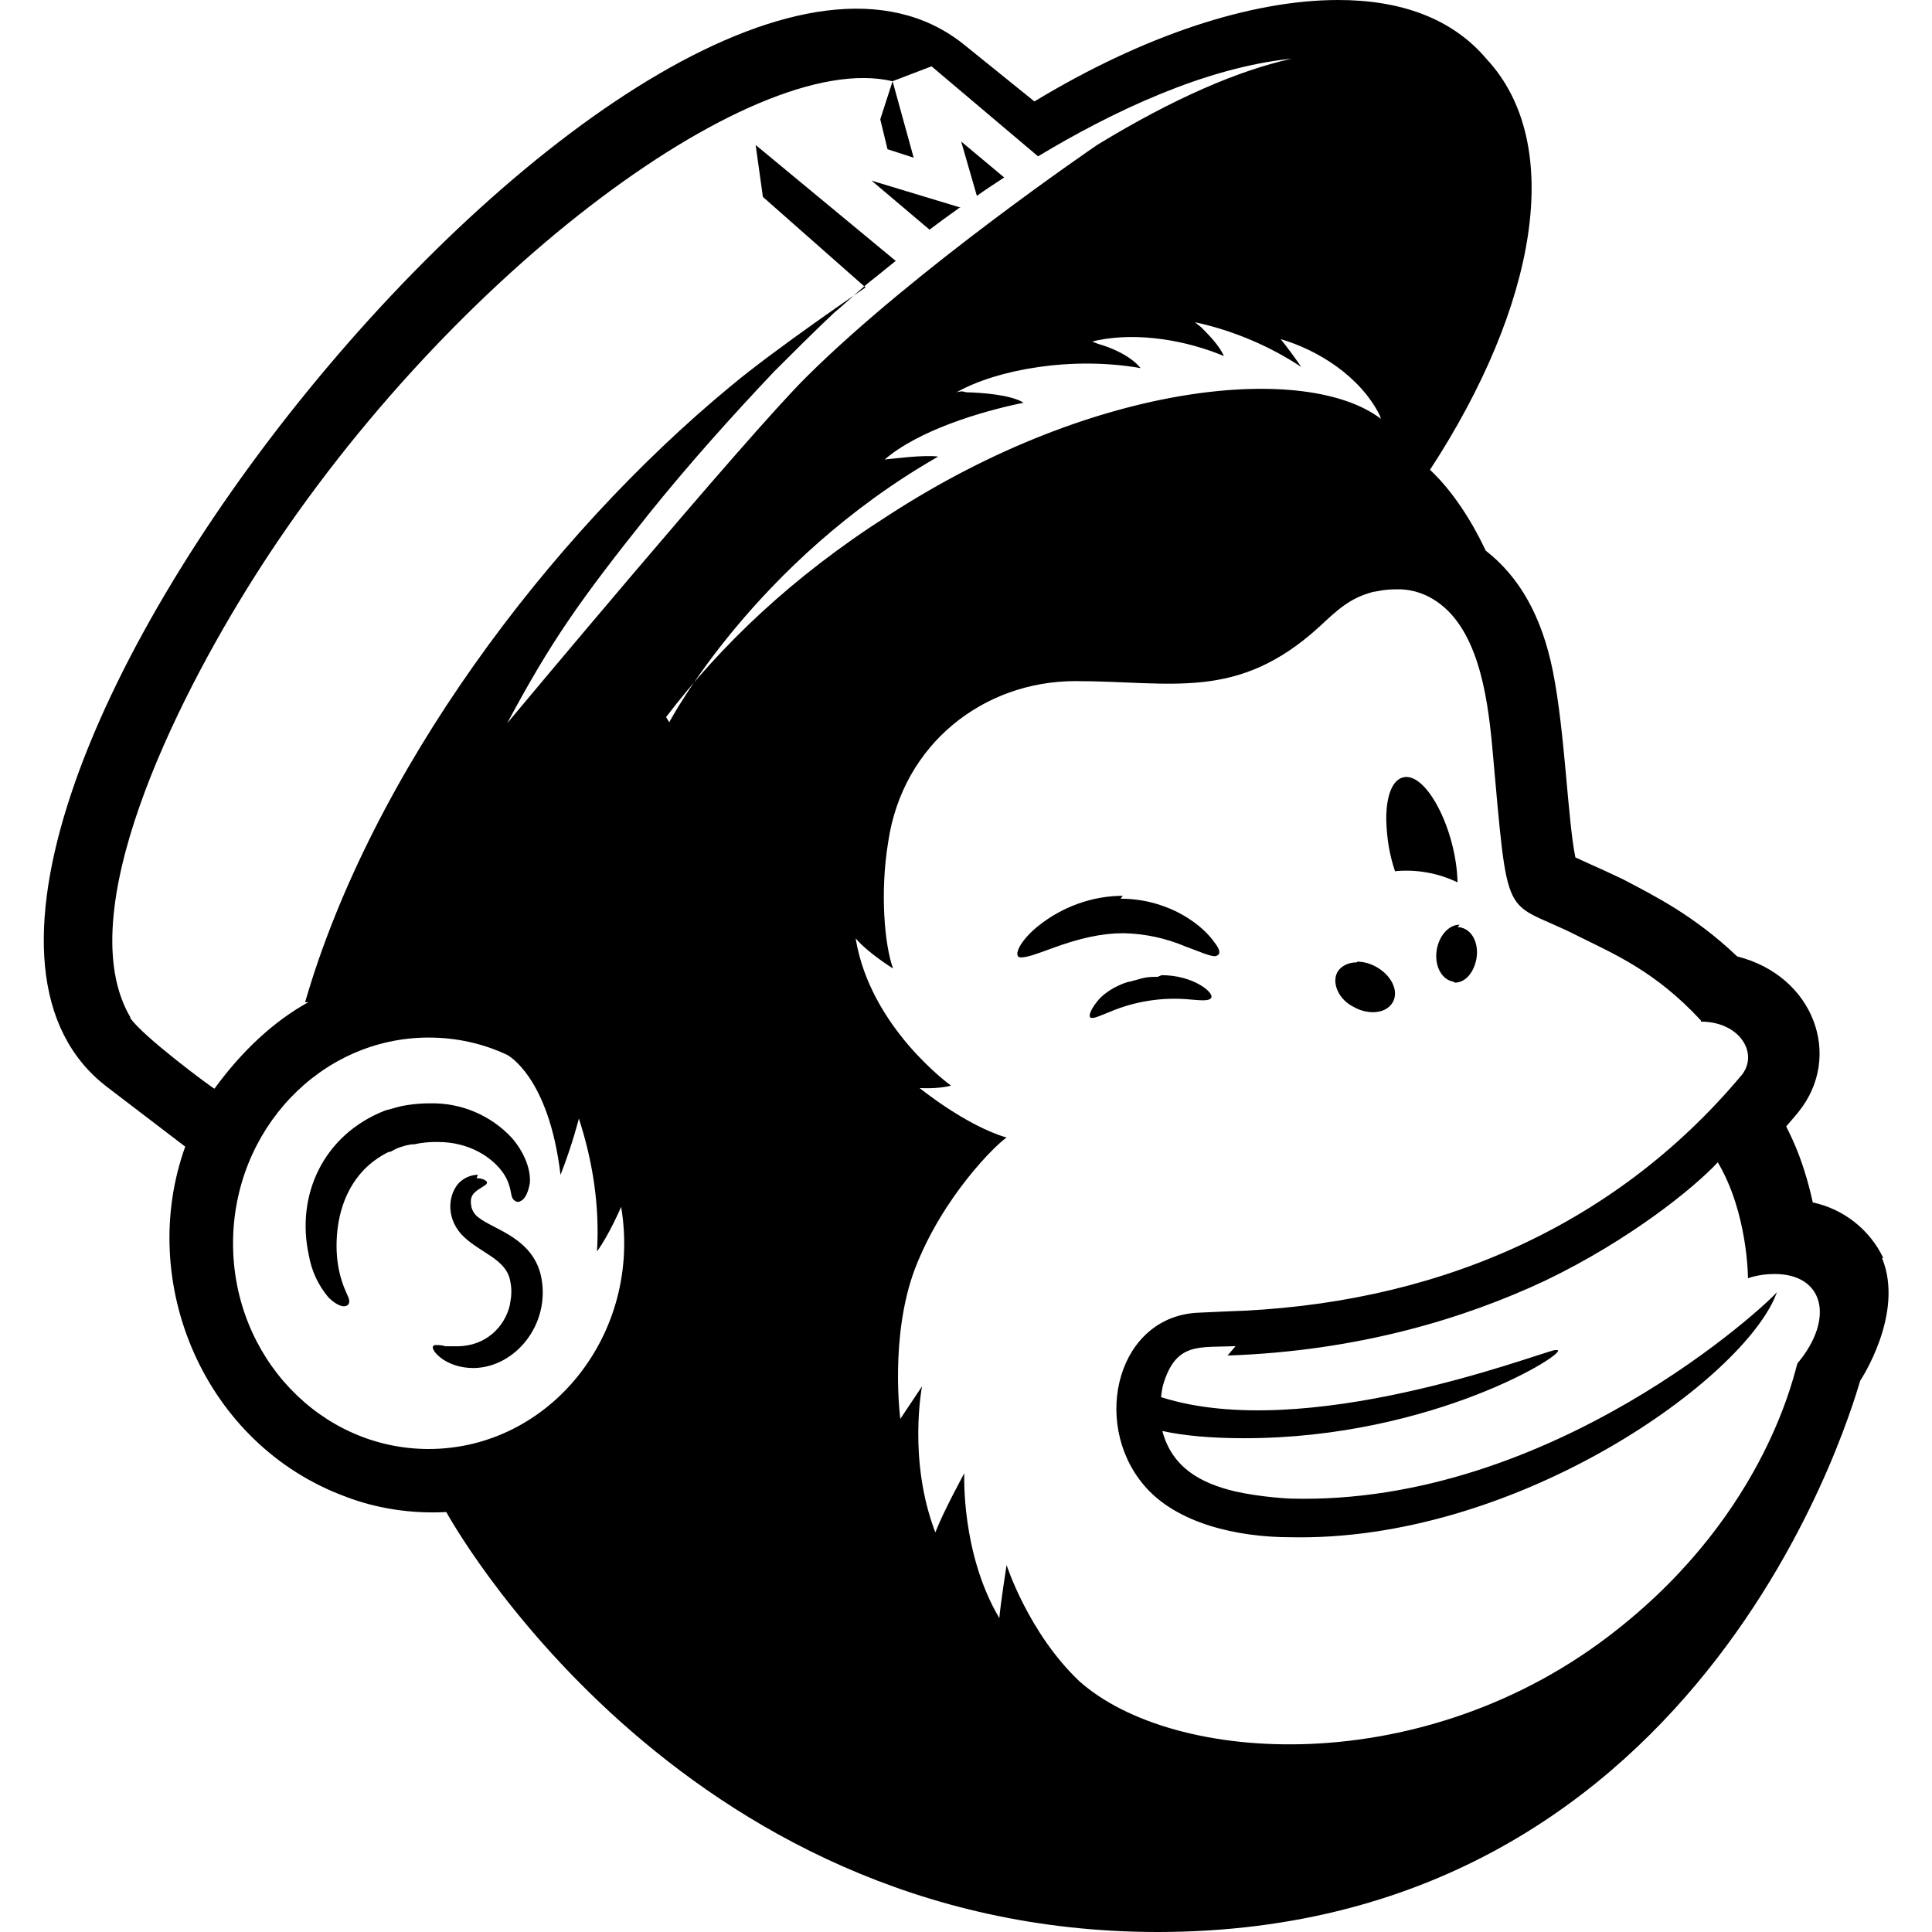
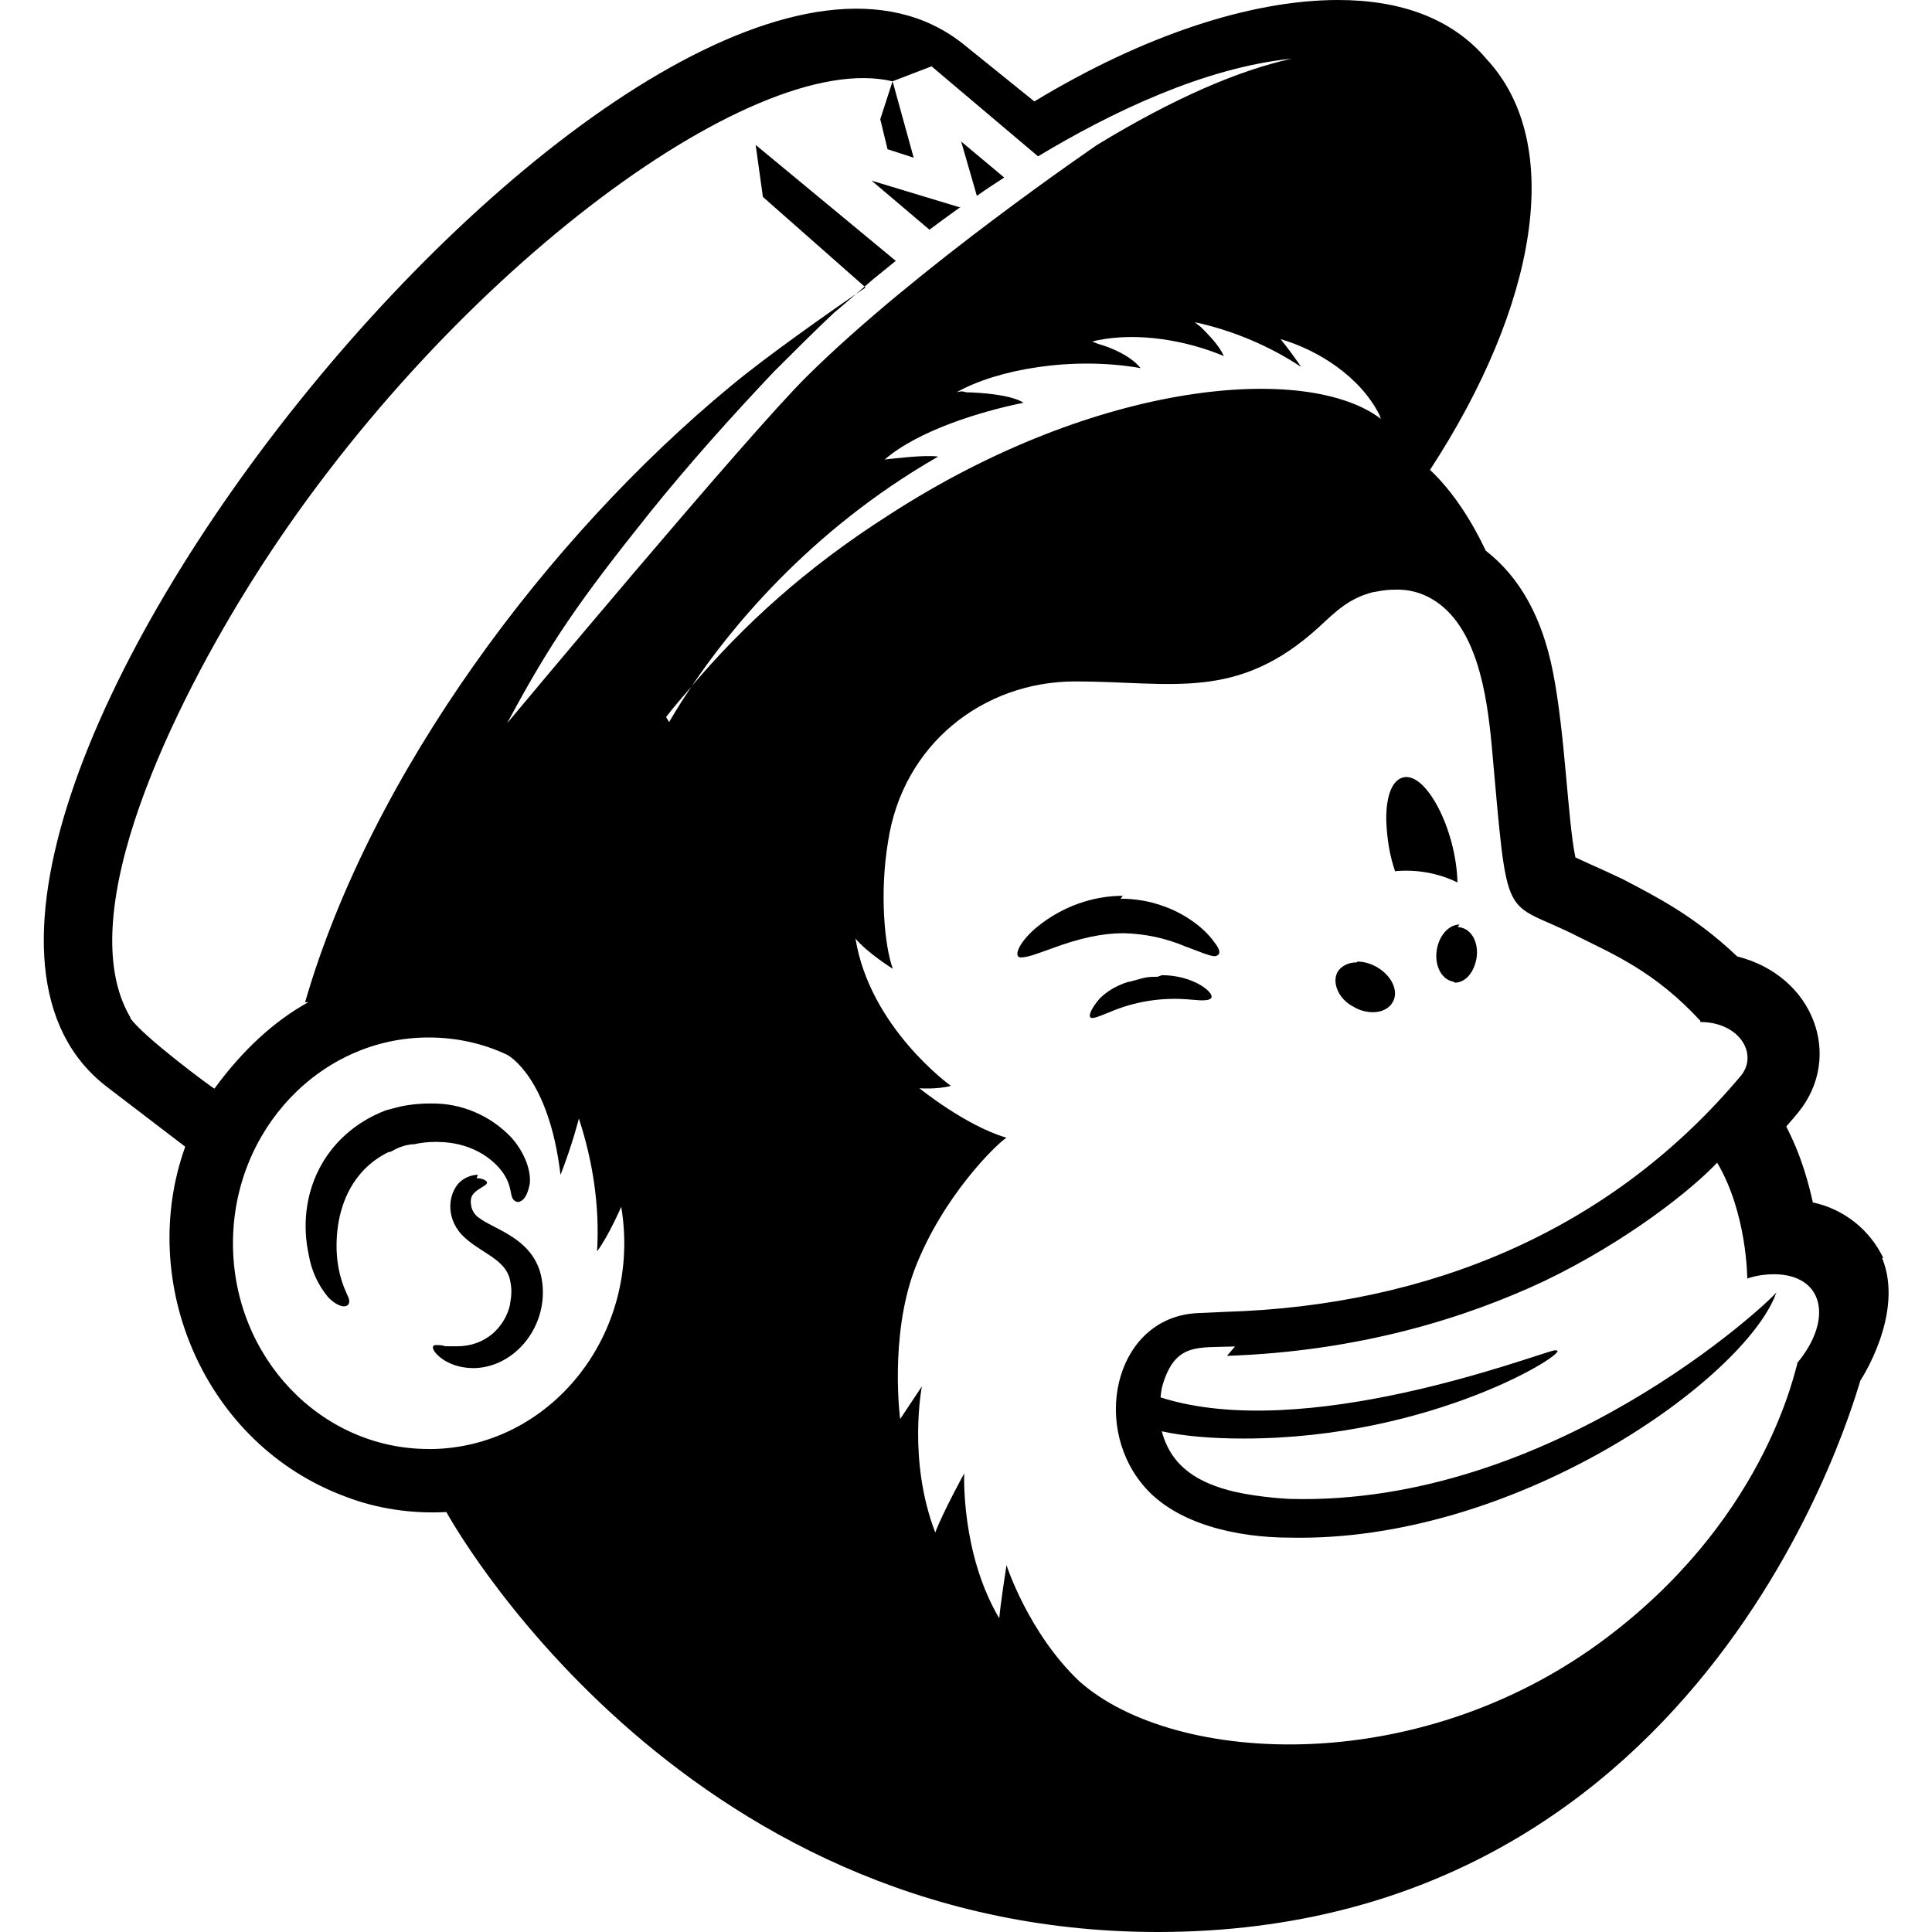
- <svg xmlns="http://www.w3.org/2000/svg" viewBox="0 0 24 24" fill-rule="evenodd" clip-rule="evenodd" stroke-linejoin="round" stroke-miterlimit="1.414">
-   <path d="M23.395 15.627a1.264 1.264 0 0 0-.876-.69c-.132-.603-.315-.9-.33-.945.07-.078.135-.158.15-.176.56-.69.195-1.695-.759-1.935-.537-.51-1.023-.75-1.422-.96-.382-.18-.23-.105-.588-.27-.096-.465-.127-1.545-.279-2.31-.135-.675-.41-1.17-.834-1.5-.17-.36-.405-.735-.693-1.005 1.332-2.04 1.68-4.05.705-5.1C18.04.225 17.395 0 16.624 0 15.535 0 14.2.443 12.85 1.26l-.892-.72C8.203-2.415-2.415 10.65 1.333 13.505l.968.739c-.608 1.689.237 3.705 1.998 4.35.375.144.81.213 1.245.189 0 0 2.835 5.215 8.835 5.217 6.93 0 8.7-6.789 8.73-6.85 0 0 .555-.831.27-1.523zm-8.046 1.095c-.457.021-.74-.054-.9.48a.897.897 0 0 0-.025.154c1.785.57 4.62-.525 4.89-.585h.03c.165.015-1.53 1.095-3.885 1.095-.405 0-.75-.03-1.02-.09.12.45.465.645.9.75.33.075.69.09.69.09 3.255.09 5.94-2.43 6.045-2.565l-.03.075c-.48 1.08-3.255 3.03-6.015 2.97-.645 0-1.425-.165-1.83-.66-.645-.78-.315-2.1.705-2.13l.33-.015c2.52-.075 4.785-1.005 6.405-2.94.21-.27-.03-.66-.51-.66v-.015c-.57-.615-1.08-.825-1.53-1.05-.945-.48-.855-.06-1.065-2.385-.06-.615-.18-1.47-.735-1.8a.83.83 0 0 0-.465-.12c-.15 0-.24.03-.27.03-.3.075-.465.24-.675.435-1.02.93-1.83.675-3.03.675-1.14 0-2.145.78-2.325 1.995-.105.63-.045 1.29.06 1.575 0 0-.315-.195-.465-.375.18 1.11 1.185 1.83 1.185 1.83-.165.045-.39.03-.39.03s.57.465 1.08.615c-.135.09-.795.735-1.14 1.635-.315.84-.18 1.86-.18 1.86l.27-.405s-.18.915.165 1.815c.105-.27.36-.735.36-.735s-.045.99.435 1.8c.015-.18.09-.66.09-.66s.27.84.9 1.44c1.17 1.05 4.305 1.245 6.675-.63 1.89-1.485 2.22-3.255 2.25-3.315.465-.555.33-1.11-.285-1.11-.195 0-.33.053-.33.053s0-.81-.375-1.44c-.3.321-1.095.966-2.145 1.47-.99.465-2.31.874-3.945.93zM5.325 18c-1.341 0-2.43-1.143-2.43-2.554 0-1.41 1.089-2.557 2.43-2.557.348 0 .678.075.975.215 0 0 .517.261.663 1.491.15-.384.228-.7.228-.7.172.529.26 1.085.225 1.65.145-.193.3-.553.3-.553C7.98 16.564 6.836 18 5.323 18zm.595-3.364c.075 0 .13.03.13.055 0 .027-.053.048-.118.093-.084.06-.094.115-.075.213a.23.23 0 0 0 .09.129c.188.15.69.255.78.758.102.57-.32 1.094-.83 1.11h-.019c-.345 0-.532-.225-.498-.27.006-.015.021-.015.042-.015.03 0 .065 0 .113.015h.142c.37 0 .596-.255.656-.51 0-.015.018-.09.018-.135a.584.584 0 0 0-.01-.15c-.044-.3-.39-.36-.614-.6-.195-.226-.15-.496-.03-.63a.344.344 0 0 1 .24-.106zm-1.083-.33c-.022.01-.217.097-.375.292-.216.265-.292.612-.28.945.015.326.12.506.135.549.045.086.015.135-.045.135-.045 0-.12-.036-.195-.114a1.097 1.097 0 0 1-.24-.517c-.165-.75.18-1.5.945-1.8.045-.015.105-.026.135-.038.06-.018.225-.052.42-.052h.015a1.343 1.343 0 0 1 1.005.428c.135.154.24.37.225.563-.015.081-.045.195-.12.225 0 .005-.015.008-.03.008s-.03-.008-.045-.02c-.06-.051-.015-.157-.135-.337-.135-.195-.42-.386-.81-.387H5.41a1.24 1.24 0 0 0-.27.03h-.03c-.1.019-.045.007-.142.036l-.04.015-.086.045zM1.621 12.64c-.76-1.285.564-3.922 1.506-5.421 2.325-3.705 6.201-6.627 7.96-6.21l.485-.185 1.323 1.118c.91-.548 2.067-1.103 3.15-1.213-.66.147-1.462.49-2.415 1.071-.02.015-2.25 1.53-3.61 2.88-.743.735-3.72 4.305-3.72 4.305.546-1.02.904-1.53 1.767-2.61.495-.615 1.02-1.2 1.545-1.755.255-.255.495-.495.75-.735.18-.15.345-.314.525-.45l.24-.194-1.74-1.44.09.645 1.275 1.125s-1.125.765-1.68 1.23C6.805 6.675 4.615 9.6 3.79 12.45h.04c-.409.225-.81.585-1.166 1.074-.015 0-.915-.666-1.05-.885zm12.81-.526c.39 0 .654.215.615.282-.015.021-.045.03-.097.03h-.015c-.045 0-.09-.006-.15-.01a2.056 2.056 0 0 0-1.005.157c-.105.04-.165.072-.21.072h-.015c-.045-.015 0-.12.105-.24.09-.09.195-.15.315-.195.015 0 .03-.015.06-.015l.165-.045c.06-.015.12-.015.18-.015zm2.43-.168c.075 0 .158.022.234.064.19.105.285.3.207.439-.045.081-.138.125-.246.125a.487.487 0 0 1-.235-.063c-.19-.09-.282-.3-.207-.436.045-.075.135-.12.24-.12zm1.245-.43c.008 0 .015 0 .026.003.15.021.24.192.21.383-.03.175-.135.304-.27.305 0 0-.015-.015-.03-.015-.135-.03-.225-.195-.195-.39.03-.18.15-.315.285-.315zm-4.185-.352c.18 0 .363.03.536.094.24.084.495.255.63.45.06.075.075.13.045.154 0 0-.015.016-.045.016-.06 0-.195-.06-.36-.12a2.068 2.068 0 0 0-.765-.165h-.015c-.255 0-.54.06-.9.195-.165.06-.285.105-.36.105h-.015c-.09-.015 0-.21.225-.39.3-.24.675-.375 1.05-.375zm3.411-.342a1.47 1.47 0 0 1 .774.139c-.015-.66-.4-1.401-.69-1.3-.17.06-.2.36-.195.54.008.224.04.42.111.63zm-9.018-1.85c.012-.024 1.06-1.995 3.34-3.3-.172-.026-.59.03-.664.036.417-.36 1.191-.597 1.725-.705-.154-.1-.528-.126-.712-.13-.056-.015-.056-.015-.12 0 .504-.285 1.437-.45 2.286-.3-.12-.15-.36-.255-.525-.3l-.075-.03.06-.015c.51-.105 1.11 0 1.575.195-.06-.135-.195-.27-.285-.36l-.075-.06c.495.105.96.315 1.32.555-.06-.09-.18-.255-.255-.345.465.135.99.465 1.23.945l.015.045c-.9-.69-3.51-.495-6.12 1.2-1.2.765-2.085 1.62-2.76 2.505zM11.92 2.58c-.138.098-.26.188-.363.265l-.01.008-.72-.609 1.11.336zm.555-.375l-.535-.447.195.675c.105-.075.219-.15.339-.228zm-1.449-.351l.324.105-.262-.95-.153.473.09.372z" />
+ <svg xmlns="http://www.w3.org/2000/svg" aria-labelledby="simpleicons-mailchimp-icon" role="img" viewBox="0 0 24 24">
+   <path d="M11.026 1.854l.324.105-.262-.95-.153.472.09.372M11.557 2.845c.103-.077.225-.167.363-.265h.017l-1.11-.336.72.61.01-.01zM10.74 3.56l-.106.092.118-.08-.012-.01zM11.127 3.24L9.387 1.8l.09.646L10.74 3.56c.05-.04.097-.086.147-.124l.24-.195zM12.474 2.205l-.534-.447.195.675c.105-.075.22-.15.34-.228zM5.442 14.186c.39.002.675.192.81.388.12.18.075.286.135.337.015.013.03.02.045.02s.03-.002.03-.007c.075-.03.105-.145.12-.225.015-.193-.09-.41-.225-.563-.26-.278-.625-.435-1.005-.428h-.015c-.195 0-.36.034-.42.052-.03.01-.09.022-.135.037-.765.3-1.11 1.05-.945 1.8.033.19.116.37.24.518.075.078.15.113.195.113.06 0 .09-.05.045-.135-.015-.043-.12-.223-.135-.55-.012-.332.064-.68.28-.944.158-.196.353-.282.375-.292l.005.006.086-.045.04-.017c.097-.03.042-.018.142-.036h.03c.088-.02.18-.03.27-.03h.032zM13.962 11.593c.263.006.522.062.765.165.166.06.3.12.36.12.03 0 .045-.016.045-.016.03-.024.015-.08-.045-.154-.135-.195-.39-.366-.63-.45-.173-.064-.355-.094-.536-.094l.027-.036c-.375 0-.75.135-1.05.375-.226.18-.315.375-.226.39h.017c.074 0 .194-.045.36-.105.36-.135.644-.195.9-.195h.015zM17.332 10.822c.266-.024.533.023.773.14-.015-.66-.4-1.402-.69-1.3-.17.06-.2.36-.194.54.01.223.04.42.112.63v-.01z" />
+   <path d="M5.947 15.126c-.044-.03-.076-.077-.09-.13-.02-.098-.01-.152.075-.212.065-.045.118-.066.118-.093 0-.024-.055-.055-.13-.055l.017-.043c-.09.003-.177.04-.24.106-.12.134-.165.404.03.63.224.24.57.3.614.6.01.05.014.1.01.15 0 .045-.017.12-.017.135-.06.255-.286.51-.656.51h-.142c-.048-.015-.083-.015-.113-.015-.02 0-.036 0-.042.016-.034.045.153.27.498.27h.02c.51-.016.93-.54.83-1.11-.09-.503-.593-.61-.78-.758zM14.934 12.426h.016c.052 0 .082-.01.097-.03.04-.067-.226-.282-.614-.282l-.053.02c-.06 0-.12 0-.18.016l-.165.045c-.03 0-.045.015-.06.015-.12.045-.226.105-.315.195-.104.12-.15.225-.104.24h.014c.046 0 .105-.03.21-.07.317-.137.663-.19 1.006-.158.058.003.103.01.148.01zM17.848 11.802c-.03.195.06.36.194.39.015 0 .03.015.03.015.135 0 .24-.13.27-.305.03-.19-.06-.362-.21-.383-.01-.004-.018-.004-.026-.004l.026-.03c-.135 0-.255.136-.284.316zM16.82 12.51c.072.042.153.064.236.064.107 0 .2-.045.245-.125.08-.14-.016-.335-.205-.44-.076-.042-.16-.064-.234-.064l-.007.01c-.104 0-.194.044-.24.12-.074.135.018.345.207.435z" />
+   <path d="M23.38 15.627h.015c-.17-.354-.492-.608-.875-.69-.133-.603-.315-.9-.33-.944.07-.078.135-.158.15-.176.56-.69.194-1.695-.76-1.936-.537-.51-1.023-.75-1.422-.96-.383-.18-.23-.104-.588-.27-.096-.464-.127-1.544-.28-2.31-.134-.674-.41-1.17-.833-1.5-.17-.36-.405-.734-.693-1.004 1.332-2.04 1.68-4.05.705-5.1C18.04.226 17.394 0 16.623 0c-1.09 0-2.424.443-3.774 1.26l-.892-.72C8.203-2.415-2.415 10.65 1.333 13.505l.968.74c-.607 1.688.238 3.704 2 4.35.374.144.81.212 1.244.188 0 0 2.835 5.215 8.835 5.217 6.93 0 8.7-6.79 8.73-6.85 0 0 .554-.832.27-1.523zM1.613 12.64h.007c-.76-1.285.565-3.922 1.507-5.42 2.325-3.706 6.2-6.628 7.96-6.21l.485-.186 1.323 1.118c.91-.548 2.067-1.103 3.15-1.213-.66.146-1.462.49-2.415 1.07-.02.015-2.25 1.53-3.61 2.88-.743.735-3.72 4.305-3.72 4.305.546-1.02.904-1.53 1.767-2.61.495-.615 1.02-1.2 1.545-1.755.255-.255.495-.495.75-.735.093-.078.183-.153.272-.233-.295.204-1.11.772-1.562 1.15C6.805 6.674 4.615 9.6 3.79 12.45h.04c-.41.225-.81.585-1.166 1.073-.015 0-.915-.666-1.05-.884zM5.324 18c-1.34 0-2.43-1.143-2.43-2.555 0-1.41 1.09-2.557 2.43-2.557.35 0 .68.075.976.215 0 0 .517.262.663 1.492.15-.385.228-.7.228-.7.173.528.26 1.085.226 1.65.145-.194.3-.554.3-.554.264 1.574-.88 3.01-2.392 3.01zm2.99-9.028l-.04-.064c.098-.13.21-.255.318-.382.442-.66 1.432-1.92 3.062-2.854-.172-.026-.59.03-.664.036.417-.36 1.19-.597 1.725-.705-.154-.1-.528-.126-.712-.13-.056-.015-.056-.015-.12 0 .504-.285 1.438-.45 2.286-.3-.12-.15-.36-.255-.525-.3l-.076-.03.06-.015c.51-.105 1.11 0 1.575.195-.06-.135-.195-.27-.285-.36l-.075-.06c.495.105.96.315 1.32.555-.06-.09-.18-.255-.255-.345.465.135.99.465 1.23.945l.015.045c-.9-.69-3.51-.495-6.12 1.2-1.026.654-1.81 1.375-2.442 2.123-.177.263-.276.44-.28.446zm14.015 7.964c-.03.06-.36 1.83-2.25 3.315-2.37 1.876-5.506 1.682-6.676.63-.63-.6-.9-1.438-.9-1.438s-.075.48-.09.66c-.48-.81-.435-1.8-.435-1.8s-.256.464-.36.734c-.346-.9-.166-1.815-.166-1.815l-.27.406s-.135-1.02.18-1.86c.345-.9 1.005-1.545 1.14-1.635-.51-.15-1.08-.614-1.08-.614s.225.016.39-.03c0 0-1.005-.72-1.185-1.83.15.18.464.376.464.376-.104-.285-.165-.945-.06-1.575.18-1.215 1.185-1.995 2.325-1.995 1.198 0 2.01.255 3.028-.675.21-.195.375-.36.676-.435.03 0 .12-.03.27-.03.164-.006.325.035.465.12.554.33.675 1.185.734 1.8.21 2.325.12 1.905 1.065 2.385.448.225.958.435 1.528 1.05v.016c.48 0 .72.39.51.66-1.62 1.935-3.885 2.864-6.404 2.94l-.33.015c-1.02.03-1.35 1.35-.705 2.13.403.495 1.184.66 1.83.66 2.76.06 5.534-1.89 6.014-2.97l.03-.076c-.105.135-2.79 2.655-6.045 2.565 0 0-.36-.015-.69-.09-.436-.105-.78-.3-.9-.75.27.06.615.09 1.02.09 2.355 0 4.05-1.08 3.885-1.095h-.03c-.27.06-3.104 1.154-4.89.584.004-.05.012-.104.025-.153.16-.534.443-.46.9-.48l-.1.117c1.634-.056 2.954-.465 3.943-.93 1.05-.505 1.846-1.15 2.146-1.47.374.63.374 1.44.374 1.44s.136-.054.33-.054c.615 0 .75.555.285 1.11z" />
</svg>
